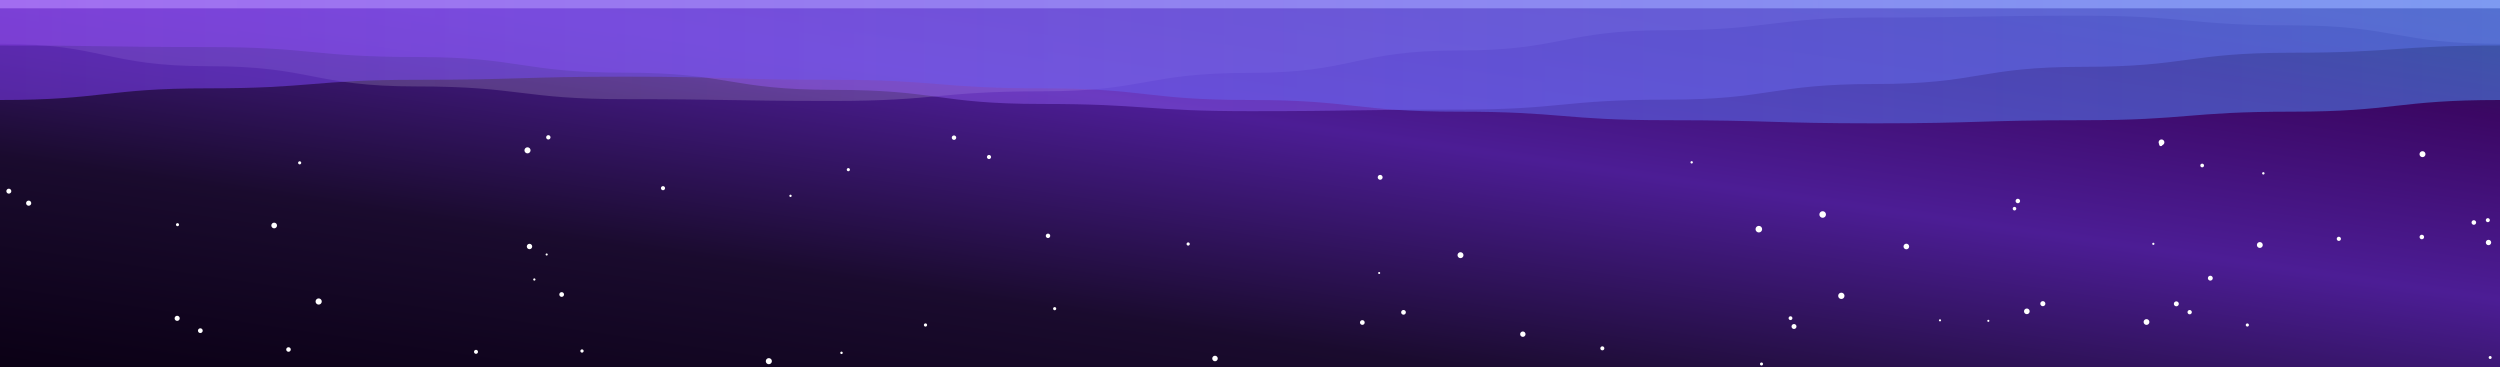
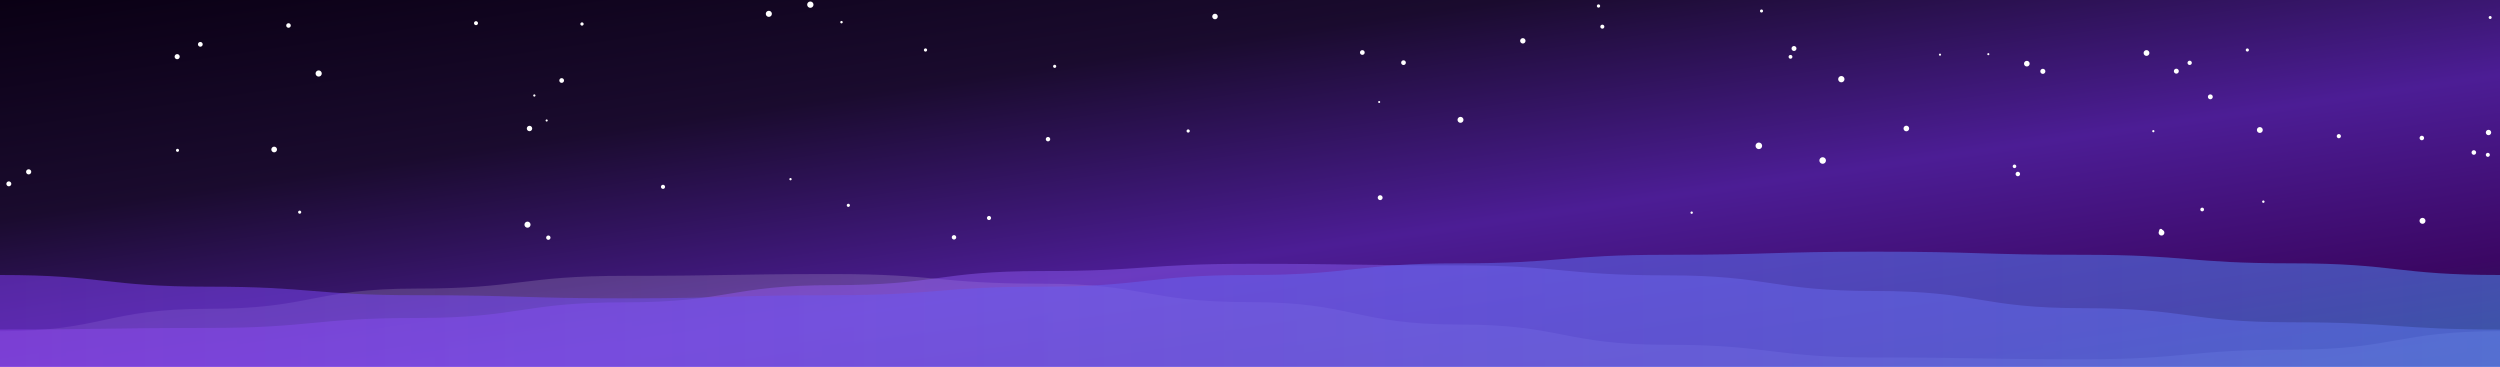
<svg xmlns="http://www.w3.org/2000/svg" width="100%" viewBox="0 0 1500 220" preserveAspectRatio="none">
  <defs>
    <linearGradient id="galaxyBg" x1="0%" y1="0%" x2="100%" y2="100%">
      <stop offset="0%" stop-color="#0a0014" />
      <stop offset="30%" stop-color="#1a0b2e" />
      <stop offset="60%" stop-color="#4c1d95" />
      <stop offset="85%" stop-color="#3b0764" />
      <stop offset="100%" stop-color="#1e1b4b" />
    </linearGradient>
    <linearGradient id="waveA" x1="0%" y1="0%" x2="100%" y2="0%">
      <stop offset="0%" stop-color="#7C3AED" stop-opacity="0.55" />
      <stop offset="100%" stop-color="#22D3EE" stop-opacity="0.55" />
    </linearGradient>
    <linearGradient id="waveB" x1="0%" y1="0%" x2="100%" y2="0%">
      <stop offset="0%" stop-color="#a855f7" stop-opacity="0.45" />
      <stop offset="100%" stop-color="#3B82F6" stop-opacity="0.45" />
    </linearGradient>
    <linearGradient id="waveC" x1="0%" y1="0%" x2="100%" y2="0%">
      <stop offset="0%" stop-color="#ffffff" stop-opacity="0.15" />
      <stop offset="100%" stop-color="#c4b5fd" stop-opacity="0.25" />
    </linearGradient>
  </defs>
-   <g transform="translate(0,225) scale(1,-1)">
-     <rect x="0" y="0" width="1500" height="220" fill="url(#galaxyBg)" />
-     <g>
-       <circle cx="959.1" cy="3.6" r="0.99" fill="#ffffff">
-         <animate attributeName="opacity" values="0.15;1;0.15" dur="2.34s" begin="2.21s" repeatCount="indefinite" />
-       </circle>
-       <circle cx="1015.0" cy="127.6" r="0.72" fill="#ffffff">
-         <animate attributeName="opacity" values="0.15;1;0.15" dur="2.81s" begin="0.09s" repeatCount="indefinite" />
-       </circle>
-       <circle cx="328.0" cy="72.3" r="0.64" fill="#ffffff">
-         <animate attributeName="opacity" values="0.15;1;0.15" dur="2.28s" begin="1.95s" repeatCount="indefinite" />
-       </circle>
-       <circle cx="817.4" cy="31.5" r="1.42" fill="#ffffff">
-         <animate attributeName="opacity" values="0.15;1;0.15" dur="3.74s" begin="0.02s" repeatCount="indefinite" />
-       </circle>
-       <circle cx="1208.7" cy="99.8" r="1.08" fill="#ffffff">
-         <animate attributeName="opacity" values="0.15;1;0.15" dur="2.17s" begin="2.87s" repeatCount="indefinite" />
-       </circle>
-       <circle cx="504.9" cy="13.3" r="0.74" fill="#ffffff">
-         <animate attributeName="opacity" values="0.15;1;0.15" dur="3.83s" begin="1.81s" repeatCount="indefinite" />
-       </circle>
-       <circle cx="1210.7" cy="104.4" r="1.35" fill="#ffffff">
-         <animate attributeName="opacity" values="0.15;1;0.15" dur="4.14s" begin="1.14s" repeatCount="indefinite" />
-       </circle>
-       <circle cx="828.1" cy="118.6" r="1.47" fill="#ffffff">
-         <animate attributeName="opacity" values="0.15;1;0.15" dur="3.87s" begin="1.73s" repeatCount="indefinite" />
-       </circle>
-       <circle cx="1056.9" cy="6.6" r="0.92" fill="#ffffff">
-         <animate attributeName="opacity" values="0.15;1;0.15" dur="2.49s" begin="0.24s" repeatCount="indefinite" />
-       </circle>
-       <circle cx="349.2" cy="14.4" r="0.99" fill="#ffffff">
-         <animate attributeName="opacity" values="0.15;1;0.15" dur="3.33s" begin="1.09s" repeatCount="indefinite" />
-       </circle>
-       <circle cx="555.3" cy="30.0" r="0.97" fill="#ffffff">
-         <animate attributeName="opacity" values="0.15;1;0.15" dur="4.05s" begin="1.94s" repeatCount="indefinite" />
-       </circle>
-       <circle cx="913.7" cy="24.5" r="1.62" fill="#ffffff">
-         <animate attributeName="opacity" values="0.15;1;0.15" dur="2.19s" begin="1.14s" repeatCount="indefinite" />
-       </circle>
-       <circle cx="1484.3" cy="91.5" r="1.38" fill="#ffffff">
-         <animate attributeName="opacity" values="0.15;1;0.15" dur="3.44s" begin="2.53s" repeatCount="indefinite" />
-       </circle>
-       <circle cx="1164.0" cy="32.8" r="0.64" fill="#ffffff">
-         <animate attributeName="opacity" values="0.15;1;0.15" dur="2.56s" begin="0.8s" repeatCount="indefinite" />
-       </circle>
-       <circle cx="316.5" cy="134.8" r="1.83" fill="#ffffff">
-         <animate attributeName="opacity" values="0.15;1;0.15" dur="2.56s" begin="1.97s" repeatCount="indefinite" />
-       </circle>
-       <circle cx="593.4" cy="130.8" r="1.24" fill="#ffffff">
-         <animate attributeName="opacity" values="0.15;1;0.15" dur="2.44s" begin="0.74s" repeatCount="indefinite" />
-       </circle>
-       <circle cx="842.1" cy="37.6" r="1.42" fill="#ffffff">
-         <animate attributeName="opacity" values="0.15;1;0.15" dur="3.95s" begin="1.2s" repeatCount="indefinite" />
-       </circle>
-       <circle cx="329.0" cy="142.6" r="1.31" fill="#ffffff">
-         <animate attributeName="opacity" values="0.15;1;0.15" dur="2.02s" begin="0.14s" repeatCount="indefinite" />
-       </circle>
-       <circle cx="164.5" cy="89.7" r="1.71" fill="#ffffff">
-         <animate attributeName="opacity" values="0.15;1;0.15" dur="2.81s" begin="0.19s" repeatCount="indefinite" />
-       </circle>
-       <circle cx="572.4" cy="142.4" r="1.34" fill="#ffffff">
-         <animate attributeName="opacity" values="0.15;1;0.15" dur="4.13s" begin="2.58s" repeatCount="indefinite" />
-       </circle>
-       <circle cx="17.2" cy="103.1" r="1.55" fill="#ffffff">
-         <animate attributeName="opacity" values="0.15;1;0.15" dur="3.09s" begin="0.8s" repeatCount="indefinite" />
-       </circle>
-       <circle cx="961.4" cy="16.0" r="1.21" fill="#ffffff">
-         <animate attributeName="opacity" values="0.15;1;0.15" dur="2.89s" begin="2.86s" repeatCount="indefinite" />
-       </circle>
-       <circle cx="1313.8" cy="37.7" r="1.3" fill="#ffffff">
-         <animate attributeName="opacity" values="0.15;1;0.15" dur="2.23s" begin="2.74s" repeatCount="indefinite" />
-       </circle>
-       <circle cx="1305.8" cy="42.7" r="1.49" fill="#ffffff">
-         <animate attributeName="opacity" values="0.15;1;0.15" dur="3.26s" begin="0.46s" repeatCount="indefinite" />
-       </circle>
-       <circle cx="1143.8" cy="77.1" r="1.69" fill="#ffffff">
-         <animate attributeName="opacity" values="0.15;1;0.15" dur="3.07s" begin="0.0s" repeatCount="indefinite" />
-       </circle>
-       <circle cx="486.2" cy="2.8" r="1.9" fill="#ffffff">
-         <animate attributeName="opacity" values="0.15;1;0.15" dur="3.91s" begin="2.49s" repeatCount="indefinite" />
-       </circle>
-       <circle cx="461.3" cy="8.3" r="1.83" fill="#ffffff">
-         <animate attributeName="opacity" values="0.15;1;0.15" dur="4.07s" begin="0.26s" repeatCount="indefinite" />
-       </circle>
-       <circle cx="729.0" cy="9.9" r="1.66" fill="#ffffff">
-         <animate attributeName="opacity" values="0.15;1;0.15" dur="3.64s" begin="0.39s" repeatCount="indefinite" />
-       </circle>
-       <circle cx="712.9" cy="78.6" r="0.97" fill="#ffffff">
-         <animate attributeName="opacity" values="0.15;1;0.15" dur="3.89s" begin="1.27s" repeatCount="indefinite" />
-       </circle>
-       <circle cx="317.7" cy="77.1" r="1.62" fill="#ffffff">
-         <animate attributeName="opacity" values="0.15;1;0.15" dur="2.28s" begin="0.94s" repeatCount="indefinite" />
-       </circle>
-       <circle cx="1492.7" cy="92.9" r="1.21" fill="#ffffff">
-         <animate attributeName="opacity" values="0.15;1;0.15" dur="3.04s" begin="0.36s" repeatCount="indefinite" />
-       </circle>
-       <circle cx="337.0" cy="48.3" r="1.42" fill="#ffffff">
-         <animate attributeName="opacity" values="0.15;1;0.15" dur="2.35s" begin="0.66s" repeatCount="indefinite" />
-       </circle>
-       <circle cx="106.5" cy="90.2" r="0.92" fill="#ffffff">
-         <animate attributeName="opacity" values="0.15;1;0.15" dur="3.97s" begin="2.58s" repeatCount="indefinite" />
-       </circle>
-       <circle cx="106.3" cy="34.0" r="1.54" fill="#ffffff">
-         <animate attributeName="opacity" values="0.15;1;0.15" dur="2.31s" begin="0.4s" repeatCount="indefinite" />
-       </circle>
-       <circle cx="1403.3" cy="81.7" r="1.26" fill="#ffffff">
-         <animate attributeName="opacity" values="0.15;1;0.15" dur="3.68s" begin="2.42s" repeatCount="indefinite" />
-       </circle>
-       <circle cx="285.6" cy="13.9" r="1.2" fill="#ffffff">
-         <animate attributeName="opacity" values="0.15;1;0.15" dur="2.82s" begin="1.4s" repeatCount="indefinite" />
-       </circle>
-       <circle cx="1093.6" cy="96.3" r="1.98" fill="#ffffff">
-         <animate attributeName="opacity" values="0.15;1;0.15" dur="2.04s" begin="1.21s" repeatCount="indefinite" />
-       </circle>
-       <circle cx="509.0" cy="123.2" r="0.95" fill="#ffffff">
-         <animate attributeName="opacity" values="0.15;1;0.15" dur="2.26s" begin="1.35s" repeatCount="indefinite" />
-       </circle>
-       <circle cx="632.8" cy="39.8" r="0.95" fill="#ffffff">
-         <animate attributeName="opacity" values="0.15;1;0.15" dur="4.02s" begin="1.33s" repeatCount="indefinite" />
-       </circle>
-       <circle cx="1292.0" cy="78.7" r="0.67" fill="#ffffff">
-         <animate attributeName="opacity" values="0.15;1;0.15" dur="4.2s" begin="2.51s" repeatCount="indefinite" />
-       </circle>
-       <circle cx="1453.5" cy="132.5" r="1.79" fill="#ffffff">
-         <animate attributeName="opacity" values="0.15;1;0.15" dur="2.2s" begin="1.46s" repeatCount="indefinite" />
-       </circle>
-       <circle cx="320.6" cy="57.3" r="0.68" fill="#ffffff">
-         <animate attributeName="opacity" values="0.15;1;0.15" dur="2.71s" begin="2.96s" repeatCount="indefinite" />
-       </circle>
-       <circle cx="397.8" cy="112.1" r="1.24" fill="#ffffff">
-         <animate attributeName="opacity" values="0.15;1;0.15" dur="2.82s" begin="2.87s" repeatCount="indefinite" />
-       </circle>
-       <circle cx="1493.1" cy="79.5" r="1.61" fill="#ffffff">
-         <animate attributeName="opacity" values="0.15;1;0.15" dur="2.17s" begin="0.89s" repeatCount="indefinite" />
-       </circle>
-       <circle cx="1453.1" cy="82.8" r="1.36" fill="#ffffff">
-         <animate attributeName="opacity" values="0.15;1;0.15" dur="3.6s" begin="0.17s" repeatCount="indefinite" />
-       </circle>
-       <circle cx="876.3" cy="71.9" r="1.79" fill="#ffffff">
-         <animate attributeName="opacity" values="0.15;1;0.15" dur="2.18s" begin="2.88s" repeatCount="indefinite" />
-       </circle>
-       <circle cx="120.2" cy="26.6" r="1.43" fill="#ffffff">
-         <animate attributeName="opacity" values="0.15;1;0.15" dur="3.42s" begin="0.71s" repeatCount="indefinite" />
-       </circle>
-       <circle cx="179.8" cy="127.3" r="0.94" fill="#ffffff">
-         <animate attributeName="opacity" values="0.15;1;0.15" dur="3.23s" begin="1.86s" repeatCount="indefinite" />
-       </circle>
-       <circle cx="628.8" cy="83.5" r="1.33" fill="#ffffff">
-         <animate attributeName="opacity" values="0.15;1;0.15" dur="4.04s" begin="0.61s" repeatCount="indefinite" />
-       </circle>
-       <circle cx="1074.3" cy="34.1" r="1.15" fill="#ffffff">
-         <animate attributeName="opacity" values="0.15;1;0.15" dur="3.41s" begin="0.9s" repeatCount="indefinite" />
-       </circle>
-       <circle cx="474.3" cy="107.5" r="0.7" fill="#ffffff">
-         <animate attributeName="opacity" values="0.15;1;0.15" dur="2.9s" begin="3.0s" repeatCount="indefinite" />
-       </circle>
-       <circle cx="1494.1" cy="10.5" r="0.9" fill="#ffffff">
-         <animate attributeName="opacity" values="0.15;1;0.15" dur="2.44s" begin="2.8s" repeatCount="indefinite" />
-       </circle>
-       <circle cx="1321.3" cy="125.7" r="1.12" fill="#ffffff">
-         <animate attributeName="opacity" values="0.15;1;0.15" dur="2.18s" begin="2.5s" repeatCount="indefinite" />
-       </circle>
-       <circle cx="1055.3" cy="87.5" r="1.98" fill="#ffffff">
-         <animate attributeName="opacity" values="0.15;1;0.15" dur="3.37s" begin="0.02s" repeatCount="indefinite" />
-       </circle>
-       <circle cx="1225.7" cy="42.8" r="1.53" fill="#ffffff">
-         <animate attributeName="opacity" values="0.15;1;0.15" dur="4.05s" begin="0.4s" repeatCount="indefinite" />
-       </circle>
-       <circle cx="173.1" cy="15.3" r="1.37" fill="#ffffff">
-         <animate attributeName="opacity" values="0.15;1;0.15" dur="2.45s" begin="1.81s" repeatCount="indefinite" />
-       </circle>
-       <circle cx="1076.4" cy="29.1" r="1.49" fill="#ffffff">
-         <animate attributeName="opacity" values="0.15;1;0.15" dur="2.43s" begin="1.47s" repeatCount="indefinite" />
-       </circle>
-       <circle cx="1358.0" cy="121.0" r="0.73" fill="#ffffff">
-         <animate attributeName="opacity" values="0.15;1;0.15" dur="2.82s" begin="0.83s" repeatCount="indefinite" />
-       </circle>
-       <circle cx="5.3" cy="110.3" r="1.49" fill="#ffffff">
-         <animate attributeName="opacity" values="0.15;1;0.15" dur="2.43s" begin="2.22s" repeatCount="indefinite" />
-       </circle>
-       <circle cx="827.5" cy="61.2" r="0.61" fill="#ffffff">
-         <animate attributeName="opacity" values="0.15;1;0.15" dur="1.98s" begin="2.65s" repeatCount="indefinite" />
-       </circle>
-       <circle cx="1355.9" cy="78.0" r="1.77" fill="#ffffff">
-         <animate attributeName="opacity" values="0.15;1;0.15" dur="3.2s" begin="0.44s" repeatCount="indefinite" />
-       </circle>
-       <circle cx="191.2" cy="44.1" r="1.86" fill="#ffffff">
-         <animate attributeName="opacity" values="0.15;1;0.15" dur="3.71s" begin="2.58s" repeatCount="indefinite" />
-       </circle>
-       <circle cx="1348.4" cy="30.0" r="0.95" fill="#ffffff">
-         <animate attributeName="opacity" values="0.15;1;0.15" dur="2.05s" begin="2.34s" repeatCount="indefinite" />
-       </circle>
-       <circle cx="1326.2" cy="58.1" r="1.47" fill="#ffffff">
-         <animate attributeName="opacity" values="0.15;1;0.15" dur="2.17s" begin="2.79s" repeatCount="indefinite" />
-       </circle>
-       <circle cx="1296.9" cy="139.6" r="1.74" fill="#ffffff">
-         <animate attributeName="opacity" values="0.15;1;0.15" dur="3.92s" begin="0.07s" repeatCount="indefinite" />
-       </circle>
-       <circle cx="1104.8" cy="47.5" r="1.9" fill="#ffffff">
-         <animate attributeName="opacity" values="0.15;1;0.15" dur="3.73s" begin="2.59s" repeatCount="indefinite" />
-       </circle>
-       <circle cx="1216.1" cy="38.2" r="1.7" fill="#ffffff">
-         <animate attributeName="opacity" values="0.15;1;0.15" dur="2.06s" begin="2.62s" repeatCount="indefinite" />
-       </circle>
-       <circle cx="1287.9" cy="31.8" r="1.74" fill="#ffffff">
-         <animate attributeName="opacity" values="0.15;1;0.15" dur="2.9s" begin="0.92s" repeatCount="indefinite" />
-       </circle>
-       <circle cx="1193.0" cy="32.5" r="0.63" fill="#ffffff">
-         <animate attributeName="opacity" values="0.15;1;0.15" dur="2.26s" begin="0.98s" repeatCount="indefinite" />
-       </circle>
-       <circle cx="1296.5" cy="138.3" r="0.99" fill="#ffffff">
-         <animate attributeName="opacity" values="0.15;1;0.15" dur="3.34s" begin="1.2s" repeatCount="indefinite" />
-       </circle>
-     </g>
-     <g>
-       <path d="M0,270 L0,198.71 C62.5,198.71 62.5,185.294 125,185.294 C187.5,185.294 187.5,173.139 250,173.139 C312.5,173.139 312.5,165.502 375,165.502 C437.5,165.502 437.5,164.429 500,164.429 C562.5,164.429 562.5,170.208 625,170.208 C687.5,170.208 687.5,181.29 750,181.29 C812.5,181.29 812.5,194.706 875,194.706 C937.5,194.706 937.5,206.861 1000,206.861 C1062.5,206.861 1062.5,214.498 1125,214.498 C1187.5,214.498 1187.5,215.571 1250,215.571 C1312.5,215.571 1312.5,209.792 1375,209.792 C1437.5,209.792 1437.5,198.71 1500,198.71 C1562.5,198.71 1562.5,185.294 1625,185.294 C1687.5,185.294 1687.5,173.139 1750,173.139 C1812.5,173.139 1812.5,165.502 1875,165.502 C1937.5,165.502 1937.5,164.429 2000,164.429 C2062.5,164.429 2062.5,170.208 2125,170.208 C2187.5,170.208 2187.5,181.29 2250,181.29 C2312.5,181.29 2312.5,194.706 2375,194.706 C2437.5,194.706 2437.5,206.861 2500,206.861 C2562.5,206.861 2562.5,214.498 2625,214.498 C2687.5,214.498 2687.5,215.571 2750,215.571 C2812.5,215.571 2812.5,209.792 2875,209.792 C2937.5,209.792 2937.5,198.71 3000,198.71 L3000,270 Z" fill="url(#waveC)">
-         <animateTransform attributeName="transform" type="translate" from="0 0" to="-1500 0" dur="14s" repeatCount="indefinite" />
-       </path>
-       <path d="M0,270 L0,197.709 C62.5,197.709 62.5,196.768 125,196.768 C187.5,196.768 187.5,190.798 250,190.798 C312.5,190.798 312.5,181.399 375,181.399 C437.5,181.399 437.5,171.089 500,171.089 C562.5,171.089 562.5,162.631 625,162.631 C687.5,162.631 687.5,158.291 750,158.291 C812.5,158.291 812.5,159.232 875,159.232 C937.5,159.232 937.5,165.202 1000,165.202 C1062.5,165.202 1062.5,174.601 1125,174.601 C1187.5,174.601 1187.5,184.911 1250,184.911 C1312.5,184.911 1312.5,193.369 1375,193.369 C1437.5,193.369 1437.5,197.709 1500,197.709 C1562.5,197.709 1562.5,196.768 1625,196.768 C1687.5,196.768 1687.5,190.798 1750,190.798 C1812.5,190.798 1812.5,181.399 1875,181.399 C1937.5,181.399 1937.5,171.089 2000,171.089 C2062.5,171.089 2062.5,162.631 2125,162.631 C2187.5,162.631 2187.5,158.291 2250,158.291 C2312.5,158.291 2312.5,159.232 2375,159.232 C2437.5,159.232 2437.5,165.202 2500,165.202 C2562.5,165.202 2562.5,174.601 2625,174.601 C2687.5,174.601 2687.5,184.911 2750,184.911 C2812.5,184.911 2812.5,193.369 2875,193.369 C2937.5,193.369 2937.5,197.709 3000,197.709 L3000,270 Z" fill="url(#waveB)">
-         <animateTransform attributeName="transform" type="translate" from="0 0" to="-1500 0" dur="9s" repeatCount="indefinite" />
-       </path>
-       <path d="M0,270 L0,165.0 C62.5,165.0 62.5,172.0 125,172.0 C187.5,172.0 187.5,177.124 250,177.124 C312.5,177.124 312.5,179.0 375,179.0 C437.5,179.0 437.5,177.124 500,177.124 C562.5,177.124 562.5,172.0 625,172.0 C687.5,172.0 687.5,165.0 750,165.0 C812.5,165.0 812.5,158.0 875,158.0 C937.5,158.0 937.5,152.876 1000,152.876 C1062.5,152.876 1062.5,151.0 1125,151.0 C1187.5,151.0 1187.5,152.876 1250,152.876 C1312.5,152.876 1312.5,158.0 1375,158.0 C1437.5,158.0 1437.5,165.0 1500,165.0 C1562.5,165.0 1562.5,172.0 1625,172.0 C1687.5,172.0 1687.5,177.124 1750,177.124 C1812.5,177.124 1812.5,179.0 1875,179.0 C1937.5,179.0 1937.5,177.124 2000,177.124 C2062.5,177.124 2062.5,172.0 2125,172.0 C2187.5,172.0 2187.5,165.0 2250,165.0 C2312.5,165.0 2312.5,158.0 2375,158.0 C2437.5,158.0 2437.5,152.876 2500,152.876 C2562.5,152.876 2562.5,151.0 2625,151.0 C2687.5,151.0 2687.5,152.876 2750,152.876 C2812.5,152.876 2812.5,158.0 2875,158.0 C2937.5,158.0 2937.5,165.0 3000,165.0 L3000,270 Z" fill="url(#waveA)">
-         <animateTransform attributeName="transform" type="translate" from="0 0" to="-1500 0" dur="6s" repeatCount="indefinite" />
-       </path>
-     </g>
+   <rect x="0" y="0" width="1500" height="220" fill="url(#galaxyBg)" />
+   <g>
+     <circle cx="959.1" cy="3.6" r="0.99" fill="#ffffff">
+       <animate attributeName="opacity" values="0.15;1;0.15" dur="2.34s" begin="2.21s" repeatCount="indefinite" />
+     </circle>
+     <circle cx="1015.0" cy="127.6" r="0.72" fill="#ffffff">
+       <animate attributeName="opacity" values="0.15;1;0.15" dur="2.81s" begin="0.09s" repeatCount="indefinite" />
+     </circle>
+     <circle cx="328.0" cy="72.3" r="0.64" fill="#ffffff">
+       <animate attributeName="opacity" values="0.15;1;0.15" dur="2.28s" begin="1.95s" repeatCount="indefinite" />
+     </circle>
+     <circle cx="817.4" cy="31.5" r="1.42" fill="#ffffff">
+       <animate attributeName="opacity" values="0.15;1;0.15" dur="3.74s" begin="0.02s" repeatCount="indefinite" />
+     </circle>
+     <circle cx="1208.7" cy="99.8" r="1.08" fill="#ffffff">
+       <animate attributeName="opacity" values="0.15;1;0.15" dur="2.17s" begin="2.87s" repeatCount="indefinite" />
+     </circle>
+     <circle cx="504.9" cy="13.3" r="0.74" fill="#ffffff">
+       <animate attributeName="opacity" values="0.15;1;0.15" dur="3.83s" begin="1.81s" repeatCount="indefinite" />
+     </circle>
+     <circle cx="1210.7" cy="104.4" r="1.35" fill="#ffffff">
+       <animate attributeName="opacity" values="0.15;1;0.15" dur="4.14s" begin="1.14s" repeatCount="indefinite" />
+     </circle>
+     <circle cx="828.1" cy="118.6" r="1.47" fill="#ffffff">
+       <animate attributeName="opacity" values="0.15;1;0.15" dur="3.87s" begin="1.73s" repeatCount="indefinite" />
+     </circle>
+     <circle cx="1056.9" cy="6.6" r="0.92" fill="#ffffff">
+       <animate attributeName="opacity" values="0.15;1;0.15" dur="2.49s" begin="0.24s" repeatCount="indefinite" />
+     </circle>
+     <circle cx="349.2" cy="14.4" r="0.99" fill="#ffffff">
+       <animate attributeName="opacity" values="0.15;1;0.15" dur="3.33s" begin="1.09s" repeatCount="indefinite" />
+     </circle>
+     <circle cx="555.3" cy="30.0" r="0.97" fill="#ffffff">
+       <animate attributeName="opacity" values="0.15;1;0.15" dur="4.05s" begin="1.94s" repeatCount="indefinite" />
+     </circle>
+     <circle cx="913.7" cy="24.5" r="1.62" fill="#ffffff">
+       <animate attributeName="opacity" values="0.15;1;0.15" dur="2.19s" begin="1.14s" repeatCount="indefinite" />
+     </circle>
+     <circle cx="1484.3" cy="91.5" r="1.38" fill="#ffffff">
+       <animate attributeName="opacity" values="0.15;1;0.15" dur="3.44s" begin="2.53s" repeatCount="indefinite" />
+     </circle>
+     <circle cx="1164.0" cy="32.8" r="0.64" fill="#ffffff">
+       <animate attributeName="opacity" values="0.15;1;0.15" dur="2.56s" begin="0.8s" repeatCount="indefinite" />
+     </circle>
+     <circle cx="316.5" cy="134.8" r="1.83" fill="#ffffff">
+       <animate attributeName="opacity" values="0.15;1;0.15" dur="2.56s" begin="1.97s" repeatCount="indefinite" />
+     </circle>
+     <circle cx="593.4" cy="130.8" r="1.24" fill="#ffffff">
+       <animate attributeName="opacity" values="0.15;1;0.15" dur="2.44s" begin="0.74s" repeatCount="indefinite" />
+     </circle>
+     <circle cx="842.1" cy="37.6" r="1.42" fill="#ffffff">
+       <animate attributeName="opacity" values="0.15;1;0.15" dur="3.95s" begin="1.2s" repeatCount="indefinite" />
+     </circle>
+     <circle cx="329.0" cy="142.6" r="1.31" fill="#ffffff">
+       <animate attributeName="opacity" values="0.15;1;0.15" dur="2.02s" begin="0.14s" repeatCount="indefinite" />
+     </circle>
+     <circle cx="164.5" cy="89.7" r="1.71" fill="#ffffff">
+       <animate attributeName="opacity" values="0.15;1;0.15" dur="2.81s" begin="0.19s" repeatCount="indefinite" />
+     </circle>
+     <circle cx="572.4" cy="142.4" r="1.34" fill="#ffffff">
+       <animate attributeName="opacity" values="0.15;1;0.15" dur="4.13s" begin="2.58s" repeatCount="indefinite" />
+     </circle>
+     <circle cx="17.2" cy="103.1" r="1.55" fill="#ffffff">
+       <animate attributeName="opacity" values="0.15;1;0.15" dur="3.09s" begin="0.8s" repeatCount="indefinite" />
+     </circle>
+     <circle cx="961.4" cy="16.0" r="1.21" fill="#ffffff">
+       <animate attributeName="opacity" values="0.15;1;0.15" dur="2.89s" begin="2.86s" repeatCount="indefinite" />
+     </circle>
+     <circle cx="1313.8" cy="37.7" r="1.3" fill="#ffffff">
+       <animate attributeName="opacity" values="0.15;1;0.15" dur="2.23s" begin="2.74s" repeatCount="indefinite" />
+     </circle>
+     <circle cx="1305.8" cy="42.7" r="1.49" fill="#ffffff">
+       <animate attributeName="opacity" values="0.15;1;0.15" dur="3.26s" begin="0.46s" repeatCount="indefinite" />
+     </circle>
+     <circle cx="1143.8" cy="77.1" r="1.69" fill="#ffffff">
+       <animate attributeName="opacity" values="0.15;1;0.15" dur="3.07s" begin="0.0s" repeatCount="indefinite" />
+     </circle>
+     <circle cx="486.2" cy="2.8" r="1.9" fill="#ffffff">
+       <animate attributeName="opacity" values="0.15;1;0.15" dur="3.91s" begin="2.49s" repeatCount="indefinite" />
+     </circle>
+     <circle cx="461.3" cy="8.3" r="1.83" fill="#ffffff">
+       <animate attributeName="opacity" values="0.15;1;0.15" dur="4.07s" begin="0.26s" repeatCount="indefinite" />
+     </circle>
+     <circle cx="729.0" cy="9.9" r="1.66" fill="#ffffff">
+       <animate attributeName="opacity" values="0.15;1;0.15" dur="3.64s" begin="0.39s" repeatCount="indefinite" />
+     </circle>
+     <circle cx="712.9" cy="78.6" r="0.97" fill="#ffffff">
+       <animate attributeName="opacity" values="0.15;1;0.15" dur="3.89s" begin="1.27s" repeatCount="indefinite" />
+     </circle>
+     <circle cx="317.7" cy="77.1" r="1.62" fill="#ffffff">
+       <animate attributeName="opacity" values="0.15;1;0.15" dur="2.28s" begin="0.94s" repeatCount="indefinite" />
+     </circle>
+     <circle cx="1492.7" cy="92.9" r="1.21" fill="#ffffff">
+       <animate attributeName="opacity" values="0.15;1;0.15" dur="3.04s" begin="0.36s" repeatCount="indefinite" />
+     </circle>
+     <circle cx="337.0" cy="48.3" r="1.42" fill="#ffffff">
+       <animate attributeName="opacity" values="0.15;1;0.15" dur="2.35s" begin="0.66s" repeatCount="indefinite" />
+     </circle>
+     <circle cx="106.5" cy="90.2" r="0.92" fill="#ffffff">
+       <animate attributeName="opacity" values="0.15;1;0.15" dur="3.97s" begin="2.58s" repeatCount="indefinite" />
+     </circle>
+     <circle cx="106.3" cy="34.0" r="1.54" fill="#ffffff">
+       <animate attributeName="opacity" values="0.15;1;0.15" dur="2.31s" begin="0.4s" repeatCount="indefinite" />
+     </circle>
+     <circle cx="1403.3" cy="81.7" r="1.26" fill="#ffffff">
+       <animate attributeName="opacity" values="0.15;1;0.15" dur="3.68s" begin="2.42s" repeatCount="indefinite" />
+     </circle>
+     <circle cx="285.6" cy="13.9" r="1.2" fill="#ffffff">
+       <animate attributeName="opacity" values="0.15;1;0.15" dur="2.82s" begin="1.4s" repeatCount="indefinite" />
+     </circle>
+     <circle cx="1093.6" cy="96.3" r="1.98" fill="#ffffff">
+       <animate attributeName="opacity" values="0.15;1;0.15" dur="2.04s" begin="1.21s" repeatCount="indefinite" />
+     </circle>
+     <circle cx="509.0" cy="123.2" r="0.95" fill="#ffffff">
+       <animate attributeName="opacity" values="0.15;1;0.15" dur="2.26s" begin="1.35s" repeatCount="indefinite" />
+     </circle>
+     <circle cx="632.8" cy="39.8" r="0.95" fill="#ffffff">
+       <animate attributeName="opacity" values="0.15;1;0.15" dur="4.02s" begin="1.33s" repeatCount="indefinite" />
+     </circle>
+     <circle cx="1292.0" cy="78.7" r="0.67" fill="#ffffff">
+       <animate attributeName="opacity" values="0.15;1;0.15" dur="4.2s" begin="2.51s" repeatCount="indefinite" />
+     </circle>
+     <circle cx="1453.5" cy="132.5" r="1.79" fill="#ffffff">
+       <animate attributeName="opacity" values="0.15;1;0.15" dur="2.2s" begin="1.46s" repeatCount="indefinite" />
+     </circle>
+     <circle cx="320.6" cy="57.3" r="0.68" fill="#ffffff">
+       <animate attributeName="opacity" values="0.15;1;0.15" dur="2.71s" begin="2.96s" repeatCount="indefinite" />
+     </circle>
+     <circle cx="397.8" cy="112.1" r="1.24" fill="#ffffff">
+       <animate attributeName="opacity" values="0.15;1;0.15" dur="2.82s" begin="2.87s" repeatCount="indefinite" />
+     </circle>
+     <circle cx="1493.1" cy="79.5" r="1.61" fill="#ffffff">
+       <animate attributeName="opacity" values="0.15;1;0.15" dur="2.17s" begin="0.89s" repeatCount="indefinite" />
+     </circle>
+     <circle cx="1453.1" cy="82.8" r="1.36" fill="#ffffff">
+       <animate attributeName="opacity" values="0.15;1;0.15" dur="3.6s" begin="0.17s" repeatCount="indefinite" />
+     </circle>
+     <circle cx="876.3" cy="71.9" r="1.79" fill="#ffffff">
+       <animate attributeName="opacity" values="0.15;1;0.15" dur="2.18s" begin="2.88s" repeatCount="indefinite" />
+     </circle>
+     <circle cx="120.2" cy="26.6" r="1.43" fill="#ffffff">
+       <animate attributeName="opacity" values="0.15;1;0.15" dur="3.42s" begin="0.71s" repeatCount="indefinite" />
+     </circle>
+     <circle cx="179.8" cy="127.3" r="0.94" fill="#ffffff">
+       <animate attributeName="opacity" values="0.15;1;0.15" dur="3.23s" begin="1.86s" repeatCount="indefinite" />
+     </circle>
+     <circle cx="628.8" cy="83.5" r="1.33" fill="#ffffff">
+       <animate attributeName="opacity" values="0.15;1;0.15" dur="4.04s" begin="0.61s" repeatCount="indefinite" />
+     </circle>
+     <circle cx="1074.3" cy="34.1" r="1.15" fill="#ffffff">
+       <animate attributeName="opacity" values="0.15;1;0.15" dur="3.41s" begin="0.9s" repeatCount="indefinite" />
+     </circle>
+     <circle cx="474.3" cy="107.5" r="0.7" fill="#ffffff">
+       <animate attributeName="opacity" values="0.15;1;0.15" dur="2.9s" begin="3.0s" repeatCount="indefinite" />
+     </circle>
+     <circle cx="1494.1" cy="10.5" r="0.9" fill="#ffffff">
+       <animate attributeName="opacity" values="0.15;1;0.15" dur="2.44s" begin="2.8s" repeatCount="indefinite" />
+     </circle>
+     <circle cx="1321.3" cy="125.7" r="1.12" fill="#ffffff">
+       <animate attributeName="opacity" values="0.15;1;0.15" dur="2.18s" begin="2.5s" repeatCount="indefinite" />
+     </circle>
+     <circle cx="1055.3" cy="87.5" r="1.98" fill="#ffffff">
+       <animate attributeName="opacity" values="0.15;1;0.15" dur="3.37s" begin="0.02s" repeatCount="indefinite" />
+     </circle>
+     <circle cx="1225.7" cy="42.8" r="1.53" fill="#ffffff">
+       <animate attributeName="opacity" values="0.15;1;0.15" dur="4.05s" begin="0.4s" repeatCount="indefinite" />
+     </circle>
+     <circle cx="173.1" cy="15.3" r="1.37" fill="#ffffff">
+       <animate attributeName="opacity" values="0.15;1;0.15" dur="2.45s" begin="1.81s" repeatCount="indefinite" />
+     </circle>
+     <circle cx="1076.4" cy="29.1" r="1.49" fill="#ffffff">
+       <animate attributeName="opacity" values="0.15;1;0.15" dur="2.43s" begin="1.47s" repeatCount="indefinite" />
+     </circle>
+     <circle cx="1358.0" cy="121.0" r="0.73" fill="#ffffff">
+       <animate attributeName="opacity" values="0.15;1;0.15" dur="2.82s" begin="0.83s" repeatCount="indefinite" />
+     </circle>
+     <circle cx="5.3" cy="110.3" r="1.49" fill="#ffffff">
+       <animate attributeName="opacity" values="0.15;1;0.15" dur="2.43s" begin="2.22s" repeatCount="indefinite" />
+     </circle>
+     <circle cx="827.5" cy="61.2" r="0.61" fill="#ffffff">
+       <animate attributeName="opacity" values="0.15;1;0.15" dur="1.98s" begin="2.65s" repeatCount="indefinite" />
+     </circle>
+     <circle cx="1355.9" cy="78.0" r="1.77" fill="#ffffff">
+       <animate attributeName="opacity" values="0.15;1;0.15" dur="3.2s" begin="0.44s" repeatCount="indefinite" />
+     </circle>
+     <circle cx="191.2" cy="44.1" r="1.86" fill="#ffffff">
+       <animate attributeName="opacity" values="0.15;1;0.15" dur="3.71s" begin="2.58s" repeatCount="indefinite" />
+     </circle>
+     <circle cx="1348.4" cy="30.0" r="0.95" fill="#ffffff">
+       <animate attributeName="opacity" values="0.15;1;0.15" dur="2.05s" begin="2.34s" repeatCount="indefinite" />
+     </circle>
+     <circle cx="1326.2" cy="58.1" r="1.47" fill="#ffffff">
+       <animate attributeName="opacity" values="0.15;1;0.15" dur="2.17s" begin="2.79s" repeatCount="indefinite" />
+     </circle>
+     <circle cx="1296.9" cy="139.6" r="1.74" fill="#ffffff">
+       <animate attributeName="opacity" values="0.15;1;0.15" dur="3.92s" begin="0.07s" repeatCount="indefinite" />
+     </circle>
+     <circle cx="1104.8" cy="47.5" r="1.9" fill="#ffffff">
+       <animate attributeName="opacity" values="0.15;1;0.15" dur="3.73s" begin="2.59s" repeatCount="indefinite" />
+     </circle>
+     <circle cx="1216.1" cy="38.2" r="1.7" fill="#ffffff">
+       <animate attributeName="opacity" values="0.15;1;0.15" dur="2.06s" begin="2.62s" repeatCount="indefinite" />
+     </circle>
+     <circle cx="1287.9" cy="31.8" r="1.74" fill="#ffffff">
+       <animate attributeName="opacity" values="0.15;1;0.15" dur="2.9s" begin="0.92s" repeatCount="indefinite" />
+     </circle>
+     <circle cx="1193.0" cy="32.5" r="0.63" fill="#ffffff">
+       <animate attributeName="opacity" values="0.15;1;0.15" dur="2.26s" begin="0.98s" repeatCount="indefinite" />
+     </circle>
+     <circle cx="1296.5" cy="138.3" r="0.99" fill="#ffffff">
+       <animate attributeName="opacity" values="0.15;1;0.15" dur="3.34s" begin="1.2s" repeatCount="indefinite" />
+     </circle>
+   </g>
+   <g>
+     <path d="M0,270 L0,198.71 C62.5,198.71 62.5,185.294 125,185.294 C187.5,185.294 187.5,173.139 250,173.139 C312.5,173.139 312.5,165.502 375,165.502 C437.5,165.502 437.5,164.429 500,164.429 C562.5,164.429 562.5,170.208 625,170.208 C687.5,170.208 687.5,181.29 750,181.29 C812.5,181.29 812.5,194.706 875,194.706 C937.5,194.706 937.5,206.861 1000,206.861 C1062.5,206.861 1062.5,214.498 1125,214.498 C1187.5,214.498 1187.5,215.571 1250,215.571 C1312.5,215.571 1312.5,209.792 1375,209.792 C1437.5,209.792 1437.5,198.71 1500,198.71 C1562.5,198.71 1562.5,185.294 1625,185.294 C1687.5,185.294 1687.5,173.139 1750,173.139 C1812.5,173.139 1812.5,165.502 1875,165.502 C1937.5,165.502 1937.5,164.429 2000,164.429 C2062.5,164.429 2062.5,170.208 2125,170.208 C2187.5,170.208 2187.5,181.29 2250,181.29 C2312.5,181.29 2312.5,194.706 2375,194.706 C2437.5,194.706 2437.5,206.861 2500,206.861 C2562.5,206.861 2562.5,214.498 2625,214.498 C2687.5,214.498 2687.5,215.571 2750,215.571 C2812.5,215.571 2812.5,209.792 2875,209.792 C2937.5,209.792 2937.5,198.71 3000,198.71 L3000,270 Z" fill="url(#waveC)">
+       <animateTransform attributeName="transform" type="translate" from="0 0" to="-1500 0" dur="14s" repeatCount="indefinite" />
+     </path>
+     <path d="M0,270 L0,197.709 C62.5,197.709 62.5,196.768 125,196.768 C187.5,196.768 187.5,190.798 250,190.798 C312.5,190.798 312.5,181.399 375,181.399 C437.5,181.399 437.5,171.089 500,171.089 C562.5,171.089 562.5,162.631 625,162.631 C687.5,162.631 687.5,158.291 750,158.291 C812.5,158.291 812.5,159.232 875,159.232 C937.5,159.232 937.5,165.202 1000,165.202 C1062.5,165.202 1062.5,174.601 1125,174.601 C1187.5,174.601 1187.5,184.911 1250,184.911 C1312.5,184.911 1312.5,193.369 1375,193.369 C1437.5,193.369 1437.5,197.709 1500,197.709 C1562.5,197.709 1562.5,196.768 1625,196.768 C1687.5,196.768 1687.5,190.798 1750,190.798 C1812.5,190.798 1812.5,181.399 1875,181.399 C1937.5,181.399 1937.5,171.089 2000,171.089 C2062.5,171.089 2062.5,162.631 2125,162.631 C2187.5,162.631 2187.5,158.291 2250,158.291 C2312.5,158.291 2312.5,159.232 2375,159.232 C2437.5,159.232 2437.5,165.202 2500,165.202 C2562.5,165.202 2562.5,174.601 2625,174.601 C2687.5,174.601 2687.5,184.911 2750,184.911 C2812.5,184.911 2812.5,193.369 2875,193.369 C2937.5,193.369 2937.5,197.709 3000,197.709 L3000,270 Z" fill="url(#waveB)">
+       <animateTransform attributeName="transform" type="translate" from="0 0" to="-1500 0" dur="9s" repeatCount="indefinite" />
+     </path>
+     <path d="M0,270 L0,165.0 C62.5,165.0 62.5,172.0 125,172.0 C187.5,172.0 187.5,177.124 250,177.124 C312.5,177.124 312.5,179.0 375,179.0 C437.5,179.0 437.5,177.124 500,177.124 C562.5,177.124 562.5,172.0 625,172.0 C687.5,172.0 687.5,165.0 750,165.0 C812.5,165.0 812.5,158.0 875,158.0 C937.5,158.0 937.5,152.876 1000,152.876 C1062.5,152.876 1062.5,151.0 1125,151.0 C1187.5,151.0 1187.5,152.876 1250,152.876 C1312.5,152.876 1312.5,158.0 1375,158.0 C1437.5,158.0 1437.5,165.0 1500,165.0 C1562.5,165.0 1562.5,172.0 1625,172.0 C1687.5,172.0 1687.5,177.124 1750,177.124 C1812.5,177.124 1812.5,179.0 1875,179.0 C1937.5,179.0 1937.5,177.124 2000,177.124 C2062.5,177.124 2062.5,172.0 2125,172.0 C2187.5,172.0 2187.5,165.0 2250,165.0 C2312.5,165.0 2312.5,158.0 2375,158.0 C2437.5,158.0 2437.5,152.876 2500,152.876 C2562.5,152.876 2562.5,151.0 2625,151.0 C2687.5,151.0 2687.5,152.876 2750,152.876 C2812.5,152.876 2812.5,158.0 2875,158.0 C2937.5,158.0 2937.5,165.0 3000,165.0 L3000,270 Z" fill="url(#waveA)">
+       <animateTransform attributeName="transform" type="translate" from="0 0" to="-1500 0" dur="6s" repeatCount="indefinite" />
+     </path>
  </g>
</svg>
